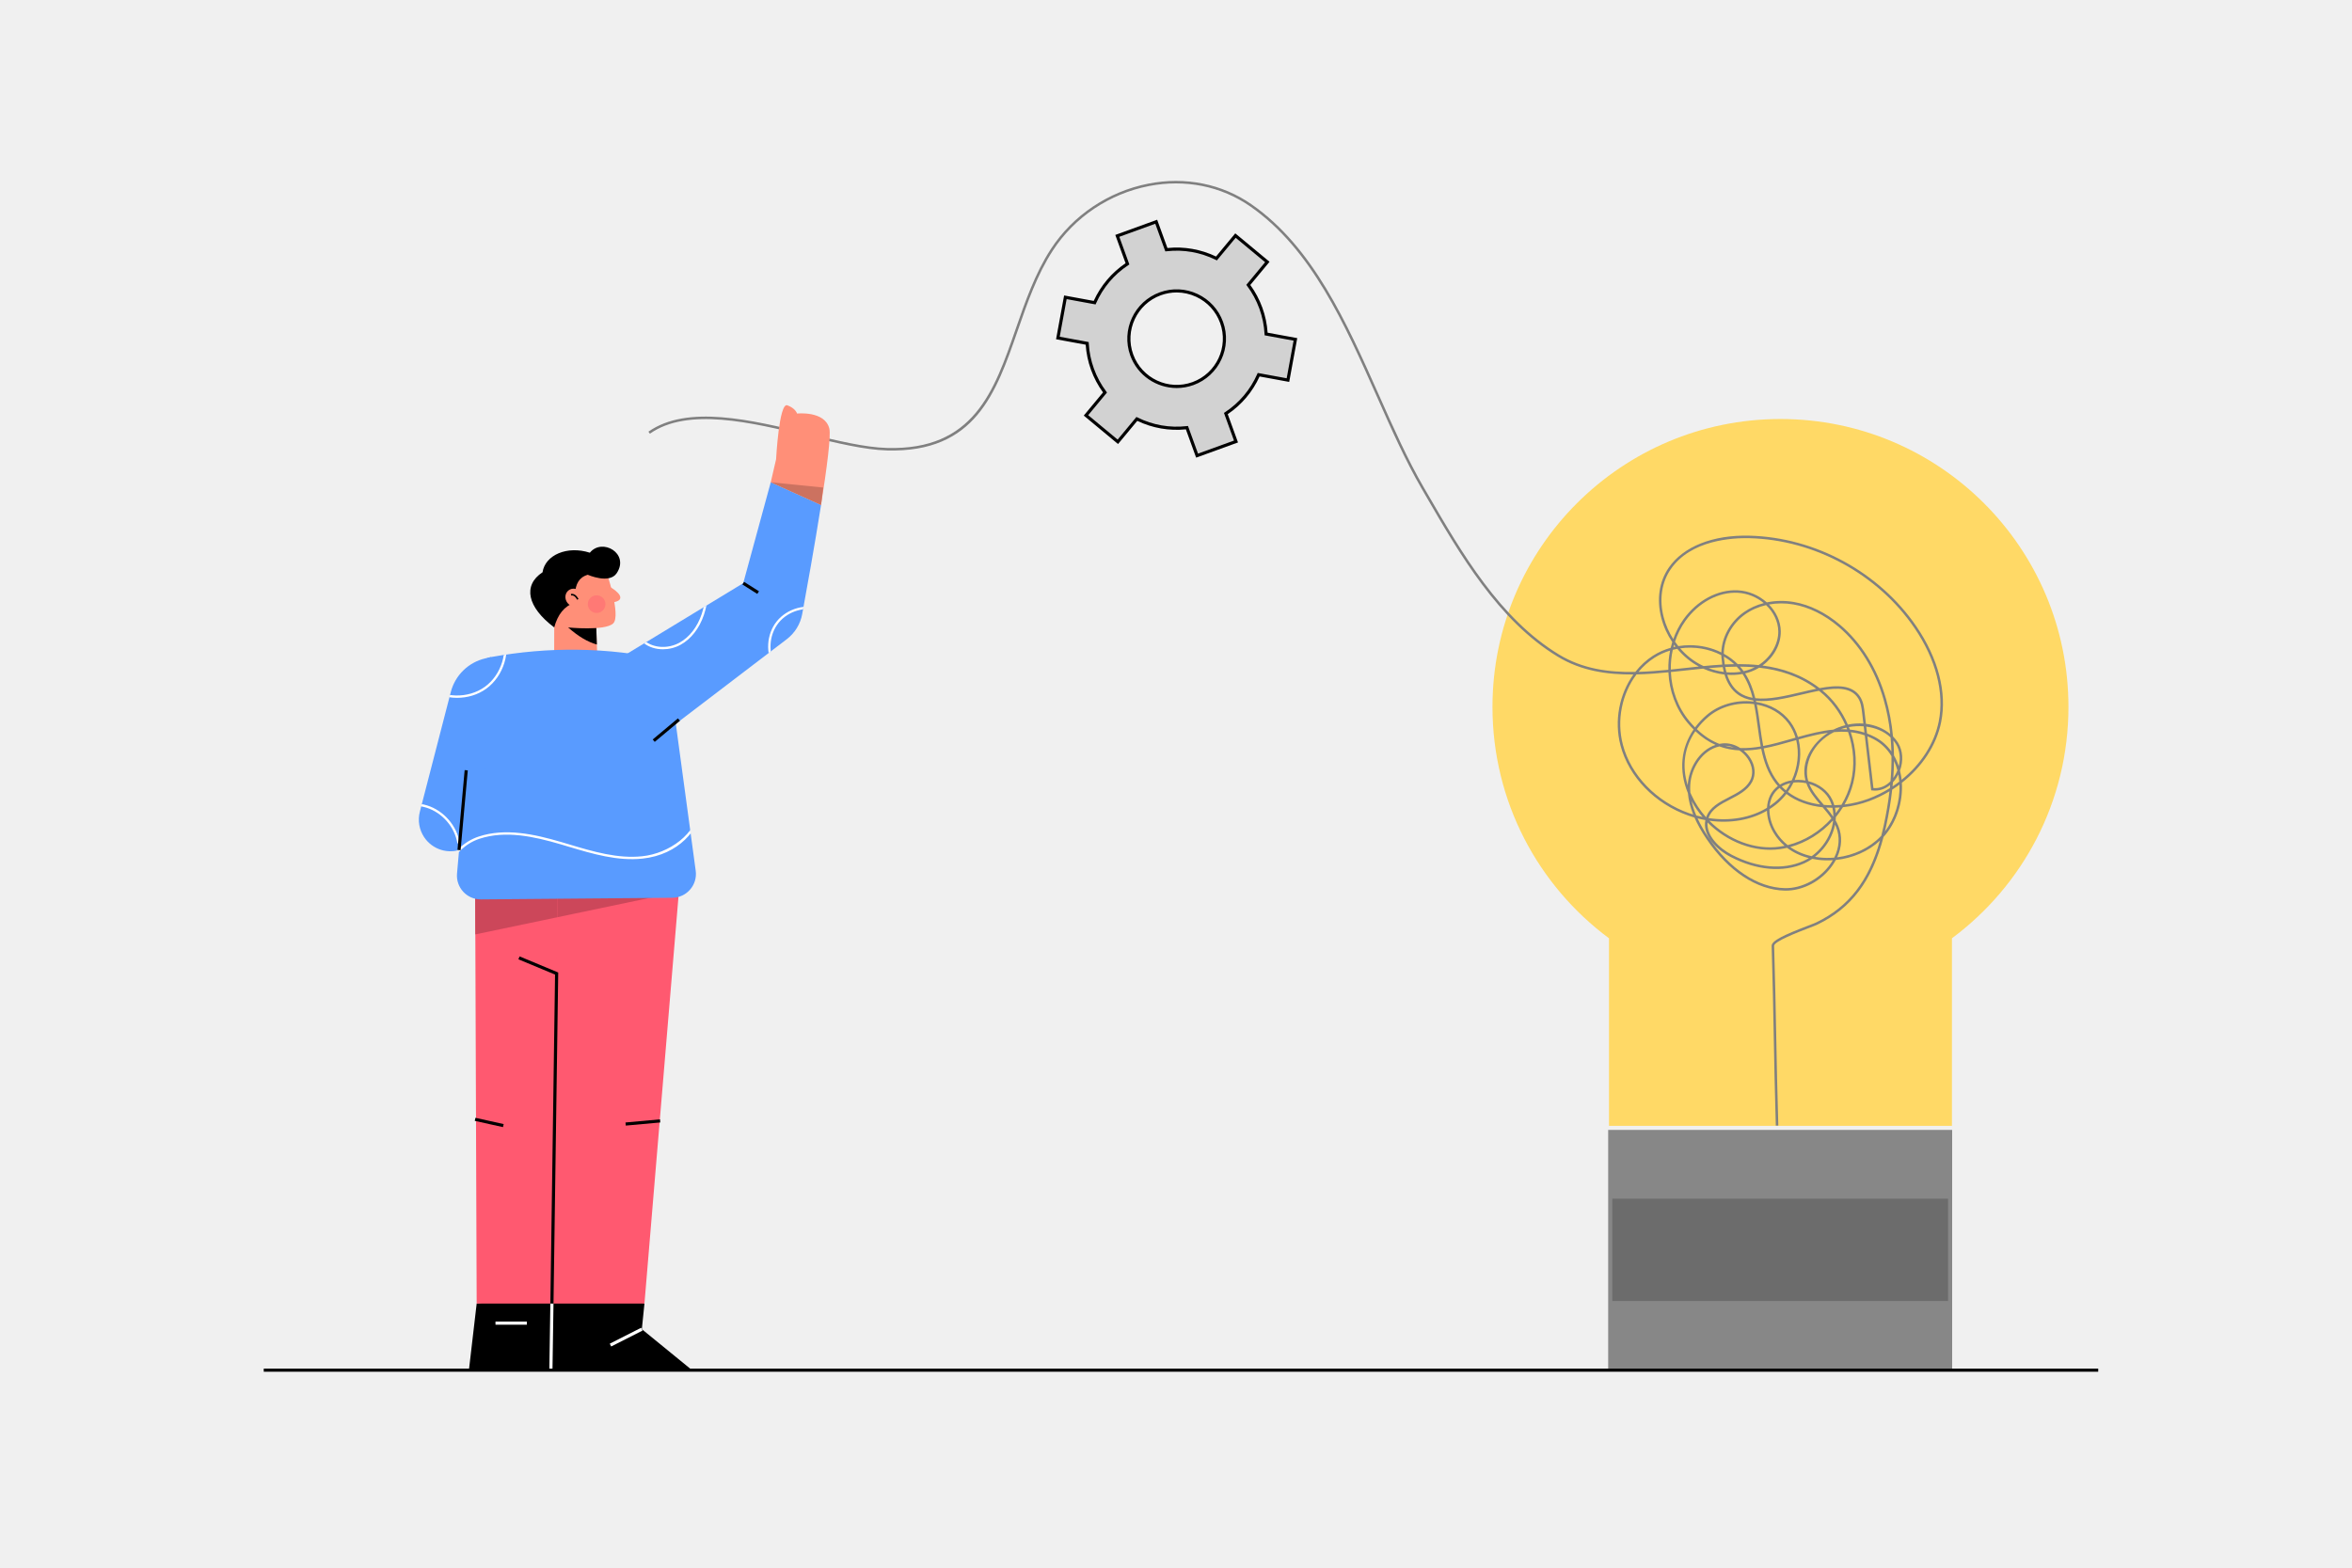
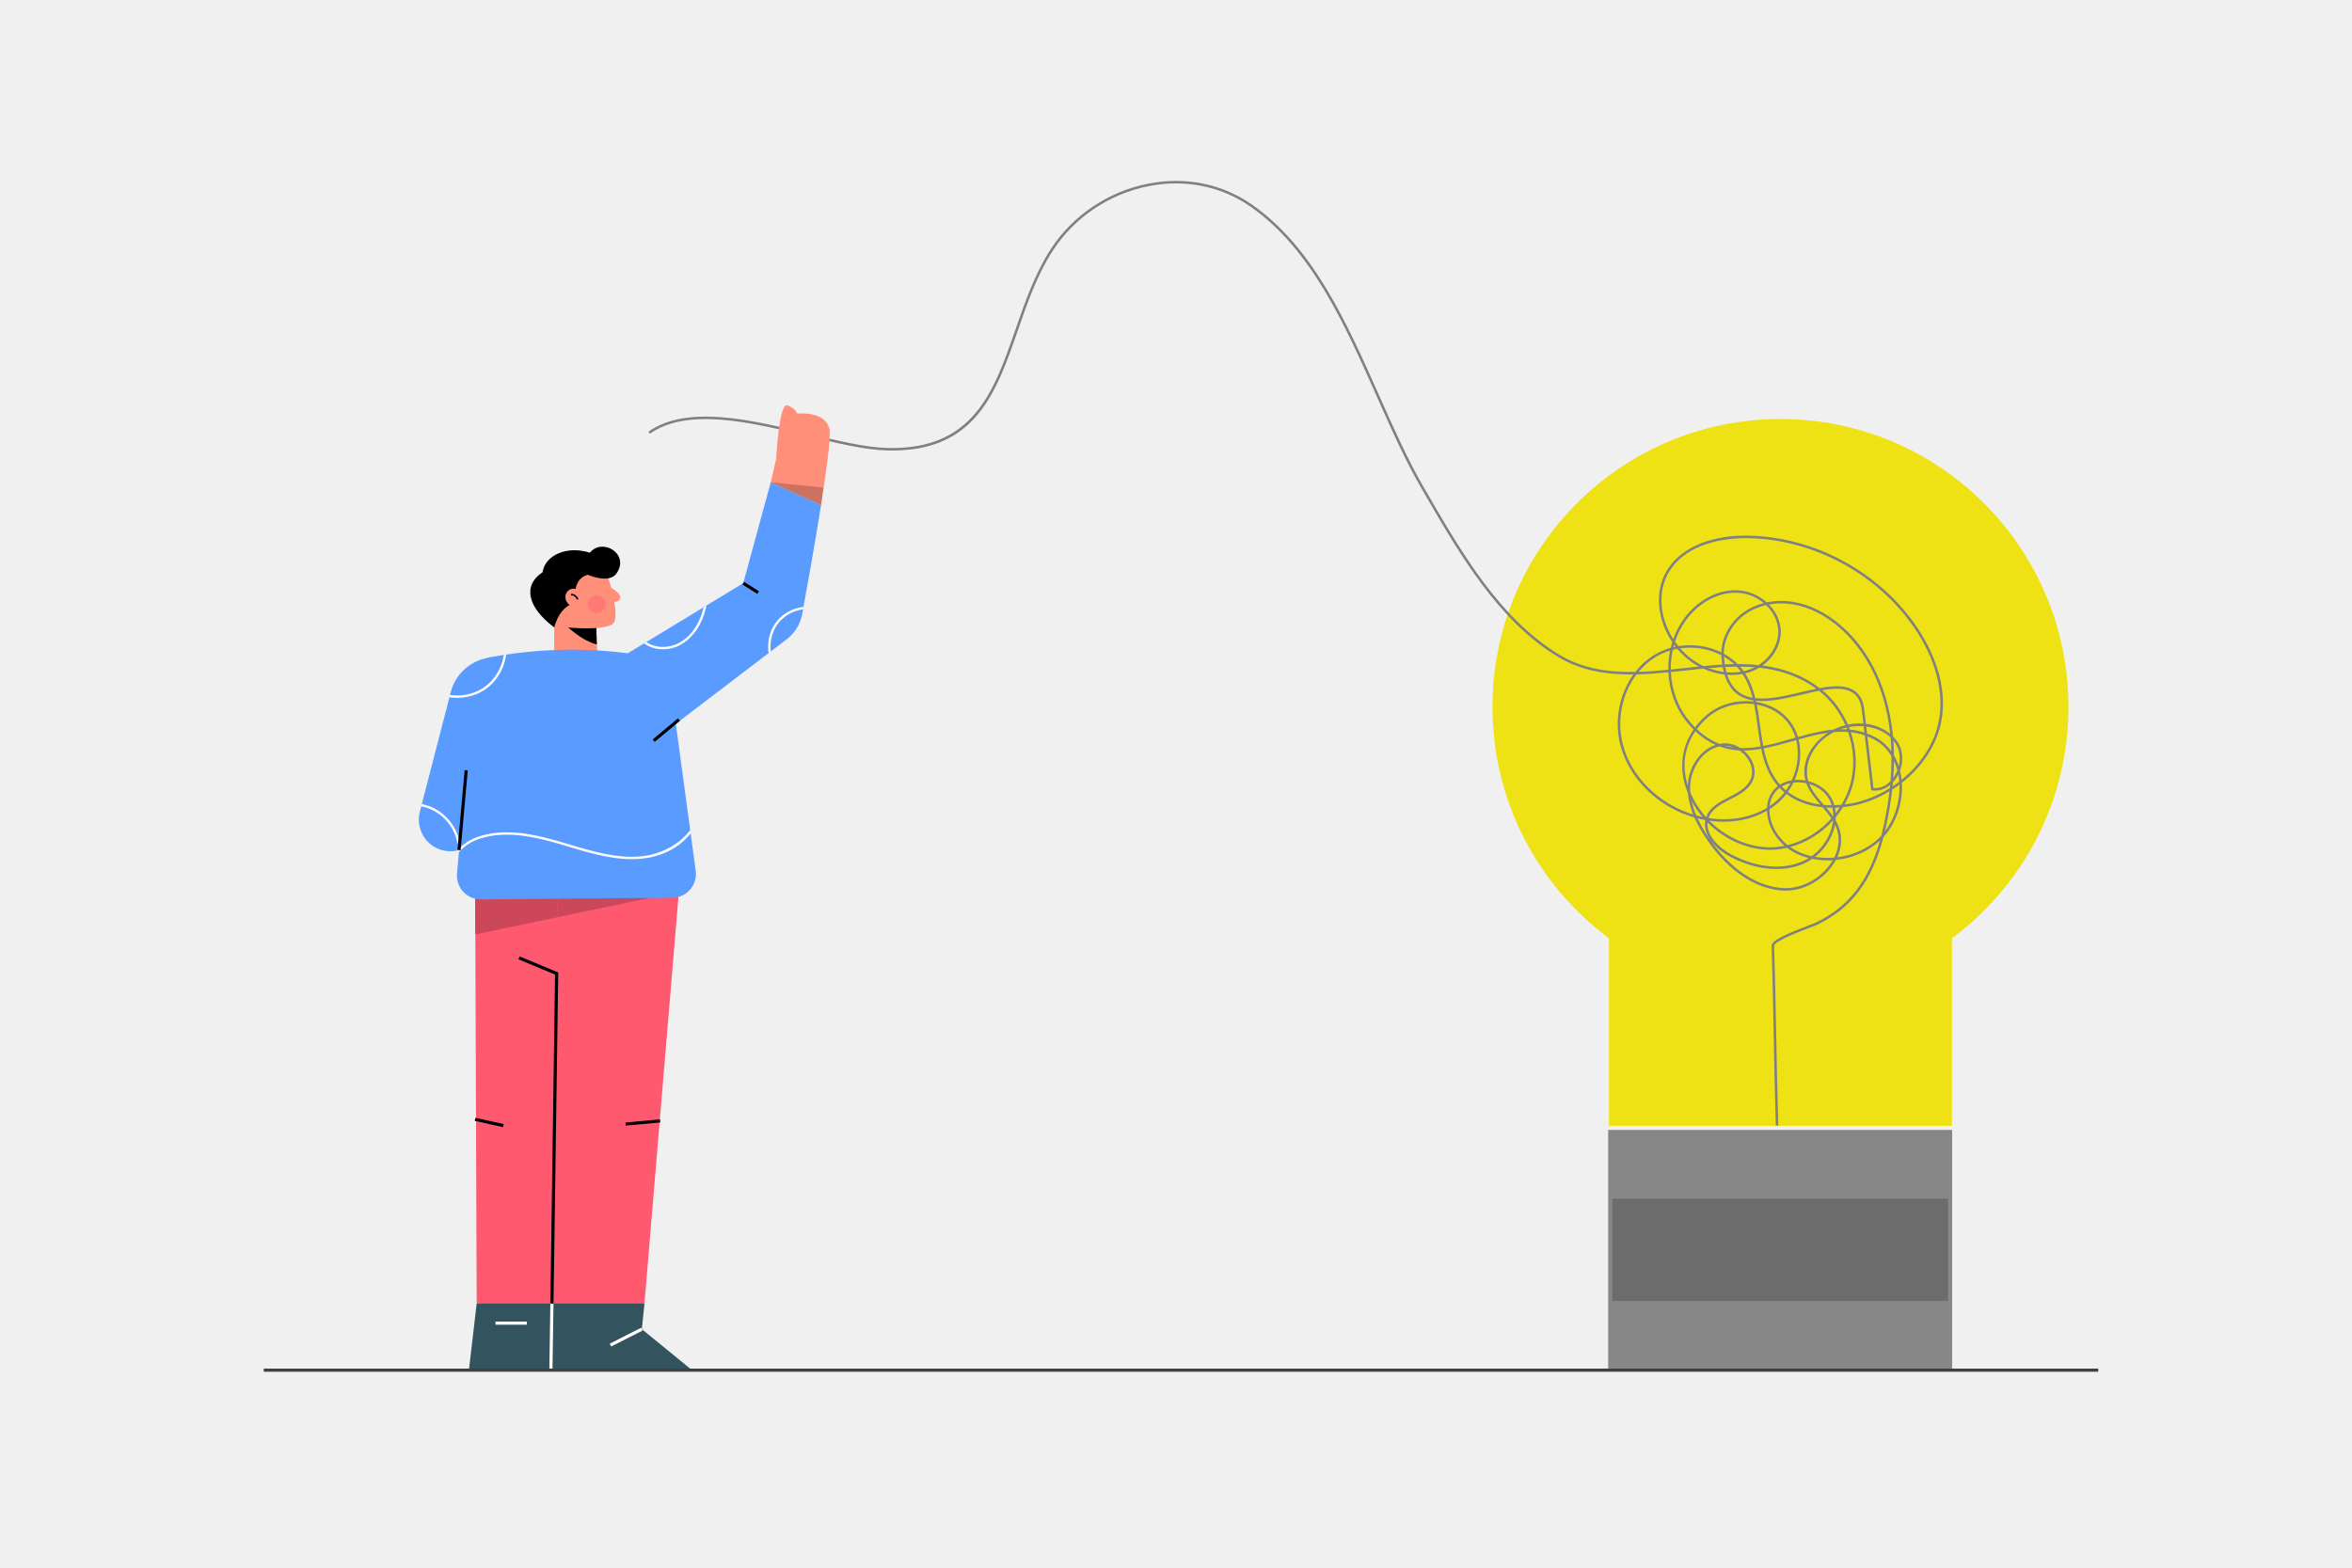
<svg xmlns="http://www.w3.org/2000/svg" width="4000" height="2667" viewBox="0 0 4000 2667" fill="none">
-   <path d="M3517.77 1202.52C3517.77 932.027 3298.49 712.746 3028 712.746C2757.51 712.746 2538.23 932.027 2538.23 1202.52C2538.23 1363.75 2616.15 1506.76 2736.36 1596.01V1915.11H3319.64V1596.01C3439.85 1506.76 3517.77 1363.75 3517.77 1202.52Z" fill="#FFD966" />
+   <path d="M3517.77 1202.52C3517.77 932.027 3298.49 712.746 3028 712.746C2757.51 712.746 2538.23 932.027 2538.23 1202.52C2538.23 1363.75 2616.15 1506.76 2736.36 1596.01V1915.11H3319.64V1596.01C3439.85 1506.76 3517.77 1363.75 3517.77 1202.52Z" fill="#EEE214" />
  <path d="M3320 2331H2735V1922H3320V2331Z" fill="#878787" />
  <path d="M3313 2213H2742V2039H3313V2213Z" fill="#6C6C6C" />
  <path d="M2847.08 1096.65C2846.69 1097.99 2846.33 1099.35 2845.99 1100.69C2847.17 1100.41 2848.36 1100.15 2849.55 1099.91C2848.72 1098.84 2847.89 1097.75 2847.08 1096.65ZM2873.88 1097.47C2892.55 1097.47 2911.08 1101.69 2927.43 1109.79C2928.36 1083.71 2942.67 1057.61 2965.49 1041.45C2975.6 1034.29 2987.21 1029.05 2999.64 1025.85C2987.57 1015.83 2972.07 1009.25 2955.49 1008.36C2922.72 1006.56 2888.6 1024.93 2866.4 1056.17C2858.68 1067.04 2852.77 1078.99 2848.65 1091.52C2850.45 1094.11 2852.33 1096.61 2854.28 1099.04C2860.77 1097.99 2867.33 1097.47 2873.88 1097.47ZM2931.77 1116.93C2931.8 1117.36 2931.84 1117.8 2931.87 1118.24C2932.21 1122.44 2932.69 1126.45 2933.29 1130.25C2938.6 1130 2943.89 1129.81 2949.17 1129.72C2943.88 1124.85 2938.03 1120.57 2931.77 1116.93ZM2956.41 1129.67C2967.97 1129.67 2979.45 1130.16 2990.8 1131.33C3011.15 1118.29 3024.63 1095.92 3024.28 1073.77C3024.03 1057.05 3016.03 1041.21 3003.52 1029.29C2990.52 1032.28 2978.4 1037.55 2967.96 1044.95C2945.61 1060.76 2931.81 1086.53 2931.64 1111.99C2940.32 1116.76 2948.31 1122.68 2955.24 1129.67C2955.64 1129.67 2956.03 1129.67 2956.41 1129.67ZM2857.47 1102.84C2867.91 1114.84 2880.37 1124.72 2894 1131.43C2895.08 1131.96 2896.17 1132.48 2897.25 1132.99C2907.84 1131.96 2918.45 1131.08 2929.01 1130.48C2928.43 1126.71 2927.96 1122.73 2927.61 1118.59C2927.51 1117.24 2927.43 1115.88 2927.4 1114.52C2906.47 1103.61 2881.57 1099.44 2857.47 1102.84ZM2844.89 1105.35C2842.48 1116.33 2841.36 1127.61 2841.53 1138.88C2849.44 1138.07 2857.33 1137.2 2865.21 1136.35C2873.19 1135.47 2881.2 1134.6 2889.21 1133.77C2875.48 1126.49 2862.97 1116.09 2852.56 1103.64C2849.99 1104.12 2847.43 1104.68 2844.89 1105.35ZM2959.27 1133.96C2961.43 1136.43 2963.48 1139.01 2965.4 1141.72C2969.44 1140.83 2973.37 1139.67 2977.19 1138.21C2979.63 1137.28 2982 1136.23 2984.32 1135.05C2976.03 1134.36 2967.67 1134.03 2959.27 1133.96ZM2840.28 1106.63C2830.92 1109.48 2821.88 1113.57 2813.48 1118.96C2803.36 1125.47 2794.37 1133.56 2786.68 1142.85C2803.48 1142.36 2820.41 1140.99 2837.31 1139.31C2837.11 1128.35 2838.09 1117.36 2840.28 1106.63ZM2905.69 1136.48C2914.28 1139.69 2922.97 1141.87 2931.57 1142.99C2930.88 1140.35 2930.28 1137.59 2929.73 1134.73C2921.73 1135.17 2913.72 1135.77 2905.69 1136.48ZM2936.12 1143.48C2944.53 1144.23 2952.83 1143.93 2960.77 1142.61C2958.52 1139.57 2956.08 1136.68 2953.48 1133.96C2947.03 1134 2940.55 1134.2 2934.04 1134.51C2934.64 1137.64 2935.33 1140.64 2936.12 1143.48ZM2937.44 1147.87C2941.83 1161.17 2948.53 1171.03 2957.67 1177.67C2964.39 1182.55 2972.15 1185.48 2980.67 1186.99C2976.92 1172.55 2971.64 1158.76 2963.48 1146.47C2955.09 1148.04 2946.35 1148.49 2937.44 1147.87ZM2985.24 1187.65C3008.24 1190.32 3036.03 1183.77 3063.19 1177.39C3071.91 1175.33 3080.52 1173.29 3088.88 1171.6C3058.91 1149.68 3026.04 1139.52 2991.84 1135.77C2987.72 1138.28 2983.32 1140.44 2978.71 1142.2C2975.21 1143.52 2971.61 1144.63 2967.95 1145.52C2976.24 1158.43 2981.51 1172.73 2985.24 1187.65ZM3099.01 1174.04C3118 1189.6 3132.84 1209.99 3142.63 1232.57C3151.76 1230.65 3160.63 1230.15 3169 1230.79L3166.93 1213C3165.95 1204.63 3164.84 1195.13 3160.08 1187.69C3148.76 1169.99 3125.97 1169.41 3099.01 1174.04ZM2841.65 1143.15C2842.97 1173.45 2853.55 1203.33 2873.16 1226.75C2876.35 1230.56 2879.55 1234.08 2882.77 1237.33C2888.33 1229.84 2894.93 1222.77 2902.56 1216.24C2923.04 1198.65 2952.43 1190.03 2981.24 1193.24C2981.56 1193.28 2981.88 1193.32 2982.21 1193.35C2982.07 1192.73 2981.92 1192.12 2981.77 1191.51C2971.95 1190.01 2962.96 1186.79 2955.16 1181.12C2944.87 1173.64 2937.48 1162.52 2932.84 1147.44C2920.75 1146.05 2908.47 1142.68 2896.53 1137.33C2886.23 1138.33 2875.93 1139.47 2865.67 1140.59C2857.69 1141.45 2849.68 1142.33 2841.65 1143.15ZM3132.65 1240.41C3135.56 1240.41 3138.45 1240.51 3141.35 1240.68C3140.96 1239.67 3140.56 1238.65 3140.15 1237.64C3136.84 1238.4 3133.59 1239.33 3130.45 1240.44C3131.19 1240.43 3131.92 1240.41 3132.65 1240.41ZM3146.03 1241.05C3154.33 1241.87 3162.6 1243.49 3170.8 1246.16L3169.56 1235.53C3161.12 1234.85 3152.57 1235.29 3144.39 1236.77C3144.95 1238.2 3145.49 1239.63 3146.03 1241.05ZM3173.36 1231.21C3189.71 1233.25 3204 1239.67 3214.69 1248.44C3212.53 1228.08 3208.76 1208.56 3203.35 1189.76C3188.76 1139.04 3162.23 1096.23 3126.61 1065.97C3102.81 1045.76 3076.32 1032.69 3049.99 1028.17C3035.89 1025.76 3021.8 1025.84 3008.49 1028.27C3020.63 1040.71 3028.28 1056.79 3028.55 1073.71C3028.89 1096.13 3016.71 1118.07 2997.37 1132.09C3031.57 1136.49 3064.45 1147.52 3094.53 1170.51C3124.61 1164.92 3150.51 1164.79 3163.68 1185.39C3168.96 1193.65 3170.13 1203.67 3171.17 1212.51L3173.36 1231.21ZM2986.72 1193.99C3010.95 1197.92 3031.41 1209.75 3044.77 1227.67C3050.63 1235.52 3054.91 1244.32 3057.71 1253.67C3077.71 1248.07 3097.93 1242.89 3118.09 1241.09C3121 1239.61 3123.97 1238.29 3126.97 1237.16C3130.83 1235.71 3134.64 1234.51 3138.41 1233.55C3128.6 1211.17 3113.65 1191.04 3094.53 1175.91C3094.17 1175.63 3093.81 1175.33 3093.44 1175.05C3084.01 1176.87 3074.16 1179.19 3064.16 1181.53C3037.24 1187.88 3009.71 1194.36 2986.29 1192.07C2986.44 1192.71 2986.59 1193.35 2986.72 1193.99ZM2987.67 1198.48C2990.15 1210.68 2991.83 1223.15 2993.49 1235.45C2995 1246.61 2996.53 1257.89 2998.65 1268.95C3014.64 1265.91 3030.89 1261.28 3047.39 1256.59C3049.47 1256 3051.55 1255.41 3053.63 1254.81C3050.96 1245.97 3046.89 1237.64 3041.36 1230.21C3028.96 1213.6 3010.08 1202.49 2987.67 1198.48ZM2933.87 1268.57C2938.8 1269.93 2943.77 1270.92 2948.77 1271.56C2943.91 1269.65 2938.85 1268.61 2933.87 1268.57ZM2959.77 1272.44C2971.19 1272.87 2982.73 1271.75 2994.45 1269.72C2992.32 1258.57 2990.79 1247.24 2989.27 1236.01C2987.55 1223.28 2985.79 1210.36 2983.17 1197.77C2982.37 1197.67 2981.57 1197.57 2980.77 1197.48C2953.17 1194.43 2924.95 1202.64 2905.33 1219.48C2897.76 1225.97 2891.24 1232.93 2885.76 1240.28C2898.29 1252.25 2911.08 1260.28 2924.09 1265.33C2925.83 1264.99 2927.6 1264.71 2929.39 1264.52C2939.63 1263.45 2950.43 1266.44 2959.77 1272.44ZM3175.28 1247.71C3179.76 1249.37 3184.21 1251.36 3188.64 1253.69C3199.87 1259.59 3209.31 1267.92 3216.67 1278.23C3216.44 1270.19 3215.97 1262.25 3215.28 1254.45C3204.29 1243.96 3189.47 1238 3173.91 1236L3175.28 1247.71ZM3221.07 1285.05C3224.33 1290.67 3227.05 1296.76 3229.19 1303.28C3232.49 1290.09 3230.99 1276.4 3224.45 1265.79C3223.09 1263.57 3221.6 1261.48 3219.97 1259.51C3220.61 1267.89 3220.97 1276.4 3221.07 1285.05ZM3221.08 1294.31C3220.99 1303.79 3220.59 1313.44 3219.87 1323.28C3220.43 1322.51 3220.97 1321.71 3221.51 1320.89C3223.67 1317.57 3225.45 1314.08 3226.87 1310.49C3225.37 1304.79 3223.43 1299.37 3221.08 1294.31ZM3231.33 1310.75C3232.08 1313.79 3232.72 1316.91 3233.23 1320.11C3233.57 1322.2 3233.84 1324.29 3234.07 1326.41C3266.53 1300.25 3289.59 1265.08 3297.09 1227.59C3307 1178.17 3292.28 1121.45 3255.63 1067.87C3193.21 976.6 3085.77 918.2 2975.24 915.453C2946.37 914.747 2875.53 918.427 2841.37 968.253C2825.81 990.96 2821.59 1020.07 2829.49 1050.21C2832.91 1063.25 2838.47 1075.75 2845.68 1087.07C2849.85 1075.27 2855.6 1064.01 2862.92 1053.71C2885.96 1021.28 2921.53 1002.28 2955.72 1004.11C2974.32 1005.09 2991.64 1012.89 3004.73 1024.67C3019.39 1021.59 3035.07 1021.29 3050.71 1023.97C3077.79 1028.61 3104.99 1042.01 3129.37 1062.72C3165.63 1093.52 3192.63 1137.04 3207.45 1188.59C3213.35 1209.07 3217.33 1230.39 3219.4 1252.68C3222.81 1256.08 3225.73 1259.72 3228.09 1263.55C3236.29 1276.88 3237.27 1294.63 3231.33 1310.75ZM3057.72 1326.53C3057.92 1326.53 3058.12 1326.53 3058.33 1326.53C3062.48 1326.56 3066.59 1326.96 3070.57 1327.69C3062.03 1295.75 3081.79 1264.15 3108.77 1246.48C3092.12 1248.8 3075.4 1253.15 3058.84 1257.79C3064.33 1279.89 3061.8 1304.64 3052.12 1326.76C3053.96 1326.6 3055.83 1326.53 3057.72 1326.53ZM2999.47 1273.05C3003.77 1293.83 3010.44 1313.63 3023.36 1330.12C3024.57 1331.68 3025.84 1333.19 3027.13 1334.64C3032.97 1331.03 3039.76 1328.55 3047.23 1327.35C3057.37 1305.55 3060.21 1280.88 3054.76 1258.93C3052.69 1259.52 3050.61 1260.11 3048.56 1260.69C3032.28 1265.32 3015.85 1269.99 2999.47 1273.05ZM2883.27 1243.76C2864.6 1270.89 2859.99 1302.89 2870.29 1335.93C2870.31 1335.65 2870.32 1335.37 2870.33 1335.09C2871.88 1307.03 2889.61 1276.41 2917.61 1267.07C2905.95 1261.91 2894.49 1254.36 2883.27 1243.76ZM3219.28 1330.71C3219.07 1333.03 3218.85 1335.36 3218.61 1337.71C3222.55 1335.11 3226.37 1332.39 3230.08 1329.55C3229.84 1326.61 3229.48 1323.68 3229.01 1320.79C3228.84 1319.64 3228.64 1318.52 3228.43 1317.41C3227.43 1319.39 3226.31 1321.32 3225.08 1323.21C3223.31 1325.95 3221.36 1328.45 3219.28 1330.71ZM3186.12 1340.52C3196.76 1341.43 3206.97 1337.31 3215.15 1328.91C3216.39 1314.29 3216.95 1300.08 3216.81 1286.25C3209.41 1273.89 3199.2 1264.07 3186.65 1257.47C3183.07 1255.57 3179.47 1253.93 3175.84 1252.51L3186.12 1340.52ZM3030.12 1337.84C3032.41 1340.19 3034.81 1342.39 3037.29 1344.44C3040.09 1340.51 3042.61 1336.39 3044.85 1332.13C3039.45 1333.31 3034.51 1335.24 3030.12 1337.84ZM3040.63 1347.08C3056.48 1359.08 3075.63 1365.81 3095.61 1368.45C3086.19 1357.47 3076.87 1346.03 3072.01 1332.32C3067.57 1331.36 3062.97 1330.84 3058.29 1330.8C3055.45 1330.75 3052.72 1330.92 3050.04 1331.25C3047.35 1336.75 3044.21 1342.05 3040.63 1347.08ZM3147.61 1245.55C3156.97 1273.37 3158.89 1303.61 3151.81 1331.77C3148.57 1344.68 3143.52 1357 3136.97 1368.47C3151.08 1366.75 3164.76 1363.39 3177.17 1358.77C3190.16 1353.93 3202.51 1347.83 3214.03 1340.65C3214.21 1338.81 3214.4 1337 3214.57 1335.17C3205.65 1342.6 3194.88 1346.03 3183.92 1344.57L3182.28 1344.36L3171.35 1250.85C3163.51 1248.16 3155.59 1246.45 3147.61 1245.55ZM3075.31 1328.72C3093.61 1333.37 3109.05 1345.05 3116.21 1360.55C3117.59 1363.52 3118.72 1366.57 3119.61 1369.72C3123.67 1369.63 3127.71 1369.4 3131.72 1369.03C3138.83 1357.16 3144.28 1344.27 3147.68 1330.73C3154.71 1302.75 3152.6 1272.65 3142.97 1245.11C3135.03 1244.49 3127.03 1244.64 3119 1245.32C3082.32 1263.83 3067.39 1300.97 3074.93 1327.45C3075.05 1327.88 3075.19 1328.31 3075.31 1328.72ZM3101.83 1369.13C3106.27 1369.53 3110.72 1369.73 3115.17 1369.76C3114.4 1367.23 3113.45 1364.75 3112.33 1362.35C3106.08 1348.79 3092.91 1338.39 3077.07 1333.63C3082.28 1346.45 3091.52 1357.19 3101.24 1368.45C3101.44 1368.68 3101.64 1368.91 3101.83 1369.13ZM3026.49 1340.23C3021.19 1344.13 3016.93 1349.17 3014.05 1355.15C3011.67 1360.08 3010.17 1365.52 3009.56 1371.23C3012.41 1369.32 3015.19 1367.29 3017.85 1365.15C3024.21 1360.03 3029.85 1354.21 3034.75 1347.88C3031.88 1345.51 3029.12 1342.96 3026.49 1340.23ZM3120.67 1373.93C3121.33 1377 3121.79 1380.12 3122.01 1383.29C3124.44 1380.13 3126.75 1376.88 3128.92 1373.52C3126.17 1373.72 3123.43 1373.87 3120.67 1373.93ZM2783.21 1147.21C2758.64 1179.72 2748.99 1224.97 2760.07 1266.95C2773.85 1319.16 2817.11 1363.79 2872.96 1383.39C2875.17 1384.16 2877.39 1384.89 2879.6 1385.57C2874.56 1372.95 2871.56 1360.84 2870.56 1349.15C2854.77 1310.95 2858.55 1272.41 2880.27 1240.84C2876.77 1237.36 2873.32 1233.59 2869.88 1229.49C2849.73 1205.41 2838.84 1174.72 2837.43 1143.59C2819.36 1145.37 2801.21 1146.81 2783.21 1147.21ZM3105.72 1373.68C3109.87 1378.55 3113.93 1383.56 3117.55 1388.84C3117.68 1388.68 3117.81 1388.53 3117.93 1388.39C3117.93 1383.47 3117.39 1378.65 3116.31 1374C3112.81 1373.93 3109.24 1373.89 3105.72 1373.68ZM2884.85 1387.11C2888.39 1388.09 2891.92 1388.95 2895.45 1389.71C2888.39 1381.36 2882.12 1372.27 2876.91 1362.52C2878.63 1370.49 2881.28 1378.67 2884.85 1387.11ZM2874.76 1348.13C2875.27 1349.35 2875.79 1350.55 2876.33 1351.76C2882.75 1365.91 2891.36 1378.85 2901.57 1390.24L2901.69 1389.88C2907.73 1372.85 2924.31 1364.31 2940.32 1356.05C2954.36 1348.83 2968.85 1341.35 2976.03 1328.25C2982.16 1317.03 2980.89 1303.4 2972.55 1290.88C2968.67 1285.05 2963.68 1280.15 2958.11 1276.44C2946.65 1275.87 2935.29 1273.81 2924.09 1269.69C2894.89 1276.15 2876.15 1307.09 2874.6 1335.32C2874.36 1339.53 2874.41 1343.81 2874.76 1348.13ZM2905.63 1391.56C2941.76 1397.05 2977.21 1390.95 3005.07 1374.09C3005.45 1366.68 3007.16 1359.61 3010.2 1353.29C3013.33 1346.81 3017.91 1341.33 3023.59 1337.07C3022.36 1335.67 3021.16 1334.23 3020 1332.75C3006.53 1315.56 2999.67 1295.13 2995.27 1273.81C2985.28 1275.51 2975.32 1276.56 2965.41 1276.6C2969.47 1279.99 2973.09 1284 2976.11 1288.51C2985.21 1302.2 2986.59 1317.81 2979.76 1330.29C2971.97 1344.53 2956.88 1352.32 2942.28 1359.85C2926.29 1368.09 2911.19 1375.88 2905.72 1391.31L2905.63 1391.56ZM3218.04 1343.16C3215.81 1363.07 3212.39 1383.73 3207.75 1405.19C3207.08 1408.24 3206.4 1411.25 3205.69 1414.23C3222.45 1392.47 3231.52 1363.21 3230.39 1334.64C3226.39 1337.61 3222.27 1340.45 3218.04 1343.16ZM3009.24 1376.52C3009.05 1388.91 3012.71 1402.24 3019.99 1414.41C3025.35 1423.36 3032.19 1431.12 3040.29 1437.55C3068.88 1430.47 3094.93 1414.19 3114.65 1392.17C3110.19 1385.52 3104.93 1379.28 3099.69 1373.19C3077.36 1370.93 3055.79 1363.87 3038.09 1350.51C3033.01 1357.09 3027.15 1363.16 3020.52 1368.48C3016.93 1371.37 3013.16 1374.05 3009.24 1376.52ZM2907.08 1396.08C2939.12 1428.33 2984.37 1446.19 3026.85 1440.16C3029.6 1439.77 3032.32 1439.29 3035.03 1438.73C3027.65 1432.44 3021.37 1425.03 3016.33 1416.6C3009.15 1404.6 3005.31 1391.49 3005 1379.08C2977.2 1395.12 2942.52 1401.04 2907.08 1396.08ZM3044.68 1440.81C3055.13 1448.11 3067.4 1453.39 3081.09 1456.4C3095.32 1446.17 3106.77 1431.41 3113 1414.76C3115.27 1408.71 3116.76 1402.6 3117.45 1396.57C3117.32 1396.33 3117.17 1396.11 3117.03 1395.87C3097.63 1417.21 3072.39 1433.21 3044.68 1440.81ZM3121.85 1395.63C3123.63 1398.71 3125.21 1401.88 3126.55 1405.2C3133.4 1422.17 3132.59 1440.6 3124.43 1458.28C3152.79 1454.8 3179.47 1442.28 3198.27 1422.84C3198.67 1422.43 3199.08 1422 3199.48 1421.57C3200.93 1415.97 3202.29 1410.21 3203.57 1404.28C3207.93 1384.17 3211.2 1364.76 3213.41 1346.03C3202.49 1352.6 3190.85 1358.24 3178.65 1362.77C3165.01 1367.84 3149.85 1371.44 3134.25 1373.05C3130.61 1378.93 3126.57 1384.57 3122.19 1389.91C3122.15 1391.8 3122.04 1393.72 3121.85 1395.63ZM3086.73 1457.49C3088.91 1457.85 3091.12 1458.17 3093.37 1458.43C3102.07 1459.44 3110.81 1459.55 3119.44 1458.81C3128.12 1441.48 3129.28 1423.36 3122.6 1406.8C3122.05 1405.44 3121.45 1404.09 3120.81 1402.77C3119.95 1407.27 3118.68 1411.77 3117 1416.25C3110.95 1432.44 3100.17 1446.93 3086.73 1457.49ZM2904.01 1399.01C2901.97 1420.85 2922.92 1442.31 2945.48 1454.05C2988.13 1476.27 3032.35 1480.13 3066.8 1464.67C3070.04 1463.21 3073.2 1461.52 3076.25 1459.63C3062.29 1456.07 3049.83 1450.17 3039.28 1442.17C3035.39 1443.08 3031.44 1443.81 3027.45 1444.39C2983.68 1450.57 2936.99 1432.21 2904.01 1399.01ZM2887.07 1392.12C2891.81 1402.41 2897.93 1413.09 2905.41 1424.21C2941.79 1478.25 2989.25 1509.79 3035.63 1510.73C3064.67 1511.36 3095.76 1494.57 3113.35 1469.07C3114.67 1467.15 3115.91 1465.21 3117.03 1463.27C3109.01 1463.79 3100.92 1463.6 3092.88 1462.67C3089.19 1462.24 3085.56 1461.67 3082.03 1460.95C3077.73 1463.89 3073.23 1466.45 3068.55 1468.56C3032.91 1484.57 2987.33 1480.65 2943.52 1457.84C2917.61 1444.35 2895.23 1420.2 2900.25 1395.09L2900.13 1394.97C2895.77 1394.19 2891.41 1393.23 2887.07 1392.12ZM3020.09 1914.73C3018.35 1857.36 3017.43 1808.72 3016.53 1761.68C3015.64 1714.73 3014.72 1666.2 3012.99 1608.96C3012.72 1600.16 3034.27 1590.19 3074.13 1574.88C3081.11 1572.21 3086.61 1570.09 3089.17 1568.85C3143.65 1542.48 3177.63 1499.09 3197.24 1429.83C3177.44 1448.28 3150.51 1459.93 3122.16 1462.84C3120.6 1465.75 3118.83 1468.64 3116.85 1471.49C3098.21 1498.55 3066.31 1515.57 3035.55 1515C2987.76 1514.03 2939.04 1481.8 2901.88 1426.6C2893.48 1414.12 2886.77 1402.17 2881.73 1390.67C2878.33 1389.68 2874.93 1388.6 2871.55 1387.41C2814.37 1367.35 2770.08 1321.6 2755.93 1268.03C2744.83 1225.95 2753.97 1180.63 2777.88 1147.31C2733.07 1147.67 2689.13 1141.28 2649.12 1116.97C2547.93 1055.53 2482.47 942.747 2424.69 843.227L2417.88 831.48C2390.12 783.76 2366.45 730.493 2341.39 674.107C2286.57 550.773 2229.89 423.253 2126.33 351.2C2076.87 316.773 2015.64 304.453 1953.91 316.507C1886.95 329.587 1827.47 369.493 1790.71 425.987C1763.93 467.107 1747.24 515.253 1731.08 561.827C1693.92 668.973 1658.91 770.133 1508.91 766.253C1470.69 765.253 1423.44 753.813 1373.43 741.707C1277.96 718.587 1169.77 692.4 1105.23 737.747L1102.77 734.253C1168.89 687.8 1278.09 714.24 1374.43 737.56C1424.23 749.613 1471.25 761 1509.03 762C1655.76 765.853 1690.41 666.067 1727.05 560.427C1743.29 513.613 1760.08 465.213 1787.12 423.653C1824.52 366.2 1885.01 325.627 1953.09 312.32C2015.95 300.04 2078.35 312.6 2128.77 347.693C2233.31 420.44 2290.23 548.507 2345.28 672.36C2370.31 728.653 2393.93 781.813 2421.56 829.333L2428.39 841.093C2485.89 940.16 2551.07 1052.44 2651.33 1113.32C2691.43 1137.68 2735.72 1143.81 2781.12 1142.99C2789.57 1132.16 2799.65 1122.77 2811.17 1115.37C2820.59 1109.33 2830.77 1104.87 2841.32 1101.91C2842.09 1098.64 2842.97 1095.41 2843.97 1092.21C2835.6 1079.77 2829.17 1065.87 2825.36 1051.31C2817.15 1019.93 2821.57 989.587 2837.85 965.84C2862.73 929.547 2913.09 909.587 2975.35 911.187C3087.23 913.973 3195.97 973.08 3259.15 1065.47C3296.45 1120.01 3311.41 1177.88 3301.28 1228.43C3293.4 1267.75 3268.91 1304.55 3234.49 1331.51C3236.61 1365.07 3224.97 1399.97 3203.33 1423.67C3183.73 1498.47 3148.61 1544.83 3091.04 1572.69C3088.31 1574.01 3082.73 1576.16 3075.67 1578.87C3058.12 1585.61 3017.03 1601.39 3017.24 1608.84C3018.99 1666.09 3019.91 1714.64 3020.8 1761.6C3021.69 1808.63 3022.61 1857.25 3024.36 1914.6L3020.09 1914.73Z" fill="#808080" />
-   <path d="M810.667 2217.39L797.397 2331.29H936.889L964.184 2193.81L810.667 2217.39Z" fill="black" />
+   <path d="M810.667 2217.39L797.397 2331.29H936.889L964.184 2193.81L810.667 2217.39Z" fill="#33535F" />
  <path d="M896 2253.33H842.667V2248H896V2253.33Z" fill="white" />
  <path d="M981.333 1502.72L978.293 1553.87L939.84 2197.55L938.667 2217.39H810.667L808.373 1589.44L808 1489.39L948.693 1500.21L981.333 1502.72Z" fill="#FF5970" />
  <path d="M855.421 1917.27L807.421 1906.6L808.579 1901.4L856.579 1912.07L855.421 1917.27Z" fill="black" />
-   <path d="M938.667 2217.39L936.889 2332.05H1178.67L1091.56 2260.95L1096 2217.39L1020.44 2179.17L938.667 2217.39Z" fill="black" />
+   <path d="M938.667 2217.39L936.889 2332.05H1178.67L1091.56 2260.95L1096 2217.39L1020.44 2179.17L938.667 2217.39Z" fill="#33535F" />
  <path d="M939.555 2332.09L934.221 2332.01L936 2215.96L941.333 2216.04L939.555 2332.09Z" fill="white" />
  <path d="M1039.43 2290.39L1037.02 2285.61L1090.35 2258.57L1092.76 2263.33L1039.43 2290.39Z" fill="white" />
  <path d="M1157.33 1484.05L1096 2217.39H938.667V2216L938.933 2197.71L947.84 1560.27L948.693 1500.21L949.333 1454.72L1108.8 1477.23L1157.33 1484.05Z" fill="#FF5970" />
  <path d="M941.333 2217.43L936 2217.36L943.973 1657.76L881.64 1631.8L883.694 1626.87L949.36 1654.24L941.333 2217.43Z" fill="black" />
  <path d="M1064.24 1914.65L1063.76 1909.35L1122.42 1904.01L1122.91 1909.32L1064.24 1914.65Z" fill="black" />
  <path d="M808.373 1589.44L808 1489.39L948.693 1500.21L947.84 1560.27L808.373 1589.44Z" fill="#CC475A" />
  <path d="M947.84 1560.27L948.693 1500.21L949.333 1454.72L1108.8 1477.23L1148.43 1518.24L978.293 1553.87L947.84 1560.27Z" fill="#CC475A" />
  <path d="M1013.26 1042.69L1013.37 1046.48L1015.07 1096.32L1015.98 1123.07L942.477 1128.77L942.548 1067.19L934.432 1042.64L957.389 1022.01L1013.26 1042.69Z" fill="#FF8F78" />
  <path d="M1013.37 1046.48L1015.06 1096.32C999.929 1092.15 983.772 1082.91 966.273 1067.29L998.853 1041.44L1013.37 1046.48Z" fill="black" />
  <path d="M1030.54 969.947C1030.54 969.947 1056.93 1047.55 1042.71 1060.57C1028.5 1073.6 966.271 1067.31 966.271 1067.31L945.056 1030.24L958.775 969.6L1030.54 969.947Z" fill="#FF8F78" />
  <path d="M978.005 1009.28C978.997 994.186 984.203 982.2 999.566 977.68C999.566 977.68 1036.18 993.96 1048.79 975.053C1071.21 941.426 1023.98 914.4 1003.14 940.173C964.364 927.693 927.034 944.24 922.691 973.453C888.774 995.706 896.696 1032.92 942.551 1067.21C948.499 1045.24 959.855 1030.91 976.444 1025.77L978.005 1009.28Z" fill="black" />
  <path d="M1035.87 997.44C1035.87 997.44 1059.6 1010.33 1054.16 1019.32C1050.13 1025.97 1031.69 1025.09 1031.69 1025.09L1035.87 997.44Z" fill="#FF8F78" />
  <path d="M988.019 1007.64C993.325 1014.45 992.487 1023.99 986.147 1028.92C979.805 1033.85 970.364 1032.32 965.057 1025.51C959.751 1018.68 960.589 1009.16 966.929 1004.23C973.269 999.293 982.712 1000.81 988.019 1007.64Z" fill="#FF8F78" />
  <path d="M981.489 1020.17C977.672 1012.97 973.839 1012.59 971.273 1012.88L970.951 1010.23C976.183 1009.57 980.404 1012.44 983.844 1018.93L981.489 1020.17Z" fill="black" />
  <path d="M1014.67 1042.67C1006.38 1042.67 999.667 1035.95 999.667 1027.67C999.667 1019.39 1006.38 1012.67 1014.67 1012.67C1022.95 1012.67 1029.67 1019.39 1029.67 1027.67C1029.67 1035.95 1022.95 1042.67 1014.67 1042.67Z" fill="#FF7975" />
  <path d="M1134.67 1122.72C1031.36 1100.47 933.155 1099.97 835.085 1117.67C819.885 1120.4 808.42 1133.05 807.061 1148.44L777.256 1485.88C775.153 1509.67 794.019 1530.11 817.908 1529.89L1143.42 1527.12C1167.79 1526.91 1186.44 1505.37 1183.18 1481.23L1134.67 1122.72Z" fill="#599BFF" />
  <path d="M835.086 1117.67L825.35 1119.92C796.66 1126.56 774.044 1148.6 766.672 1177.12L714.024 1380.76C710.191 1395.59 712.855 1411.33 721.35 1424.08C735.359 1445.09 762.095 1453.53 785.632 1444.39L817.334 1432.05L835.086 1117.67Z" fill="#599BFF" />
  <path d="M1410.43 728.973C1402.77 698.333 1355.55 703.44 1355.55 703.44C1355.55 703.44 1353 694.507 1338.96 689.4C1324.92 684.293 1319.9 781.08 1319.9 781.08L1310.8 820.373L1396.33 859C1406.21 796.28 1413.44 740.987 1410.43 728.973Z" fill="#FF8F78" />
  <path d="M1310.8 820.373L1264 992L1053.33 1120L1111.78 1259.89L1338.07 1087.27C1351.81 1076.77 1361.16 1061.59 1364.29 1044.57C1371.57 1004.96 1385.53 927.547 1396.33 859L1310.8 820.373Z" fill="#599BFF" />
  <path d="M1310.8 820.373L1400 829.333L1396.33 859L1310.8 820.373Z" fill="#CC7260" />
  <mask id="mask0_29_1599" style="mask-type:luminance" maskUnits="userSpaceOnUse" x="712" y="820" width="685" height="710">
    <path d="M1310.8 820.373L1264 992L1067.68 1111.28C988.492 1101.17 911.74 1103.84 835.086 1117.67L825.348 1119.92C796.66 1126.56 774.044 1148.6 766.674 1177.12L714.024 1380.76C710.191 1395.59 712.855 1411.33 721.35 1424.08C734.403 1443.67 758.507 1452.31 780.778 1446L777.255 1485.88C775.154 1509.67 794.018 1530.11 817.908 1529.89L1143.43 1527.12C1167.79 1526.91 1186.44 1505.37 1183.18 1481.23L1149.35 1231.24L1338.07 1087.27C1351.81 1076.77 1361.16 1061.59 1364.29 1044.57C1371.57 1004.96 1385.53 927.547 1396.33 859L1310.8 820.373Z" fill="white" />
  </mask>
  <g mask="url(#mask0_29_1599)">
    <path d="M1127.45 1104.43C1115.05 1104.43 1103.08 1100.67 1093.99 1093.28C1084.91 1085.92 1078.89 1074.13 1077.88 1061.77C1076.96 1050.6 1080.15 1040.28 1086.84 1032.73L1089.83 1035.39C1083.87 1042.11 1081.04 1051.36 1081.86 1061.45C1082.79 1072.75 1088.26 1083.48 1096.51 1090.19C1111.79 1102.59 1136.01 1103.88 1155.4 1093.32C1172.44 1084.03 1185.94 1066.65 1193.4 1044.4C1200.37 1023.61 1201.49 1001.61 1201.67 980.92L1205.67 980.96C1205.49 1001.97 1204.34 1024.36 1197.19 1045.67C1189.4 1068.88 1175.24 1087.05 1157.32 1096.83C1147.98 1101.92 1137.57 1104.43 1127.45 1104.43Z" fill="white" />
    <path d="M1316.36 1135.61C1301.46 1111.84 1303.44 1078.72 1321.04 1056.88C1338.65 1035.04 1370.59 1026.09 1396.99 1035.61L1395.63 1039.37C1370.8 1030.43 1340.73 1038.84 1324.16 1059.39C1307.58 1079.95 1305.73 1111.11 1319.75 1133.48L1316.36 1135.61Z" fill="white" />
    <path d="M777.964 1434.79C773.443 1406.83 752.251 1382.35 725.227 1373.87C698.208 1365.39 666.826 1373.39 647.146 1393.75L644.271 1390.97C664.976 1369.55 697.992 1361.15 726.424 1370.05C754.858 1378.97 777.156 1404.72 781.912 1434.15L777.964 1434.79Z" fill="white" />
    <path d="M707.607 1612.37L703.951 1610.75C711.386 1594.03 717.605 1575.43 724.186 1555.72C743.222 1498.73 762.907 1439.8 814.353 1422.91C859.279 1408.15 908.345 1418.73 954.675 1432.37C959.085 1433.67 963.506 1434.99 967.935 1436.31C1008.52 1448.45 1050.48 1461.01 1092.48 1456.49C1137.3 1451.67 1185.68 1418.99 1189.07 1372.64L1193.06 1372.93C1190.32 1410.44 1154.29 1453.87 1092.91 1460.47C1050.12 1465.07 1007.76 1452.4 966.787 1440.15C962.364 1438.83 957.951 1437.51 953.545 1436.2C907.837 1422.75 859.492 1412.28 815.602 1426.71C766.063 1442.97 746.703 1500.93 727.979 1556.99C721.364 1576.79 715.12 1595.48 707.607 1612.37Z" fill="white" />
    <path d="M777.303 1187.03C758.284 1187.03 739.255 1181.07 724.35 1169.24L726.834 1166.11C754.232 1187.85 796.266 1188.79 824.604 1168.28C852.943 1147.79 865.206 1107.57 853.126 1074.75L856.88 1073.36C869.555 1107.81 856.688 1150.01 826.948 1171.52C812.628 1181.88 794.97 1187.03 777.303 1187.03Z" fill="white" />
  </g>
  <path d="M783.323 1446.24L778.011 1445.76L790.232 1309.99L795.544 1310.47L783.323 1446.24Z" fill="black" />
  <path d="M1113.49 1261.95L1110.07 1257.85L1152.96 1221.96L1156.38 1226.04L1113.49 1261.95Z" fill="black" />
  <path d="M1287.91 1010.25L1262.58 994.253L1265.42 989.747L1290.76 1005.75L1287.91 1010.25Z" fill="black" />
-   <path d="M2028.84 652.493C1986.65 667.813 1940.04 646.026 1924.72 603.826C1909.41 561.64 1931.2 515.027 1973.39 499.72C2015.57 484.413 2062.19 506.2 2077.51 548.387C2092.81 590.573 2071.03 637.186 2028.84 652.493ZM2153.27 568.133C2152.49 553.466 2149.57 538.666 2144.31 524.146C2139.03 509.626 2131.77 496.4 2122.96 484.64L2155.32 445.666L2101.13 400.693L2068.8 439.653C2042.88 426.8 2013.36 421.306 1983.64 424.76L1966.37 377.187L1900.19 401.213L1917.45 448.787C1892.44 465.187 1873.31 488.347 1861.65 514.827L1811.87 505.68L1799.13 574.933L1848.96 584.08C1849.73 598.746 1852.65 613.56 1857.92 628.08C1863.2 642.6 1870.45 655.826 1879.27 667.573L1846.91 706.56L1901.08 751.52L1933.43 712.573C1959.35 725.426 1988.87 730.92 2018.59 727.453L2035.85 775.026L2102.04 751.013L2084.77 703.44C2109.79 687.026 2128.92 663.88 2140.57 637.387L2190.36 646.546L2203.09 577.293L2153.27 568.133Z" fill="#D2D2D2" />
-   <path d="M2001.16 497.467C1992.12 497.467 1983.05 499.053 1974.29 502.227C1933.56 517.013 1912.44 562.187 1927.23 602.92C1942.01 643.667 1987.19 664.787 2027.93 649.987C2068.67 635.213 2089.79 590.027 2075 549.293C2067.84 529.56 2053.41 513.8 2034.4 504.907C2023.81 499.96 2012.51 497.467 2001.16 497.467ZM2001.2 660.04C1966.87 660.04 1934.59 638.826 1922.21 604.746C1906.43 561.24 1928.97 513 1972.48 497.213C1993.56 489.56 2016.35 490.586 2036.65 500.08C2056.96 509.573 2072.36 526.4 2080 547.48C2095.8 590.973 2073.25 639.213 2029.75 655.013C2020.33 658.426 2010.68 660.04 2001.2 660.04ZM2020.37 724.56L2037.45 771.613L2098.63 749.413L2081.55 702.36L2083.31 701.213C2107.48 685.36 2126.44 662.92 2138.12 636.32L2138.97 634.387L2188.23 643.44L2199.99 579.427L2150.71 570.373L2150.6 568.28C2149.83 553.56 2146.87 539.013 2141.8 525.053C2136.73 511.093 2129.68 498.04 2120.83 486.24L2119.57 484.56L2151.56 446.013L2101.49 404.453L2069.51 442.973L2067.63 442.04C2041.6 429.133 2012.67 424.08 1983.95 427.413L1981.85 427.653L1964.77 380.6L1903.6 402.8L1920.68 449.853L1918.92 451.013C1894.75 466.866 1875.8 489.293 1864.09 515.907L1863.25 517.84L1814 508.787L1802.24 572.787L1851.52 581.84L1851.63 583.946C1852.4 598.666 1855.36 613.213 1860.43 627.16C1865.49 641.12 1872.55 654.173 1881.4 665.973L1882.65 667.653L1850.67 706.213L1900.73 747.773L1932.72 709.24L1934.61 710.173C1960.64 723.08 1989.57 728.133 2018.28 724.813L2020.37 724.56ZM2034.25 778.453L2016.8 730.333C1988.44 733.253 1959.96 728.253 1934.13 715.88L1901.44 755.28L1843.15 706.907L1875.88 667.48C1867.29 655.706 1860.41 642.773 1855.41 628.987C1850.41 615.2 1847.39 600.853 1846.43 586.333L1796.03 577.067L1809.72 502.573L1860.08 511.827C1871.96 485.773 1890.61 463.68 1914.23 447.72L1896.77 399.613L1967.97 373.773L1985.43 421.88C2013.79 418.973 2042.27 423.96 2068.09 436.333L2100.79 396.933L2159.07 445.307L2126.35 484.746C2134.93 496.506 2141.8 509.453 2146.81 523.24C2151.81 537.027 2154.84 551.36 2155.8 565.893L2206.19 575.146L2192.51 649.64L2142.15 640.387C2130.28 666.453 2111.61 688.547 2088 704.493L2105.45 752.613L2034.25 778.453Z" fill="black" />
-   <path d="M3568.4 2333.33H448.56V2328H3568.4V2333.33Z" fill="black" />
+   <path d="M3568.4 2333.33H448.56V2328H3568.4V2333.33Z" fill="#404040" />
</svg>
